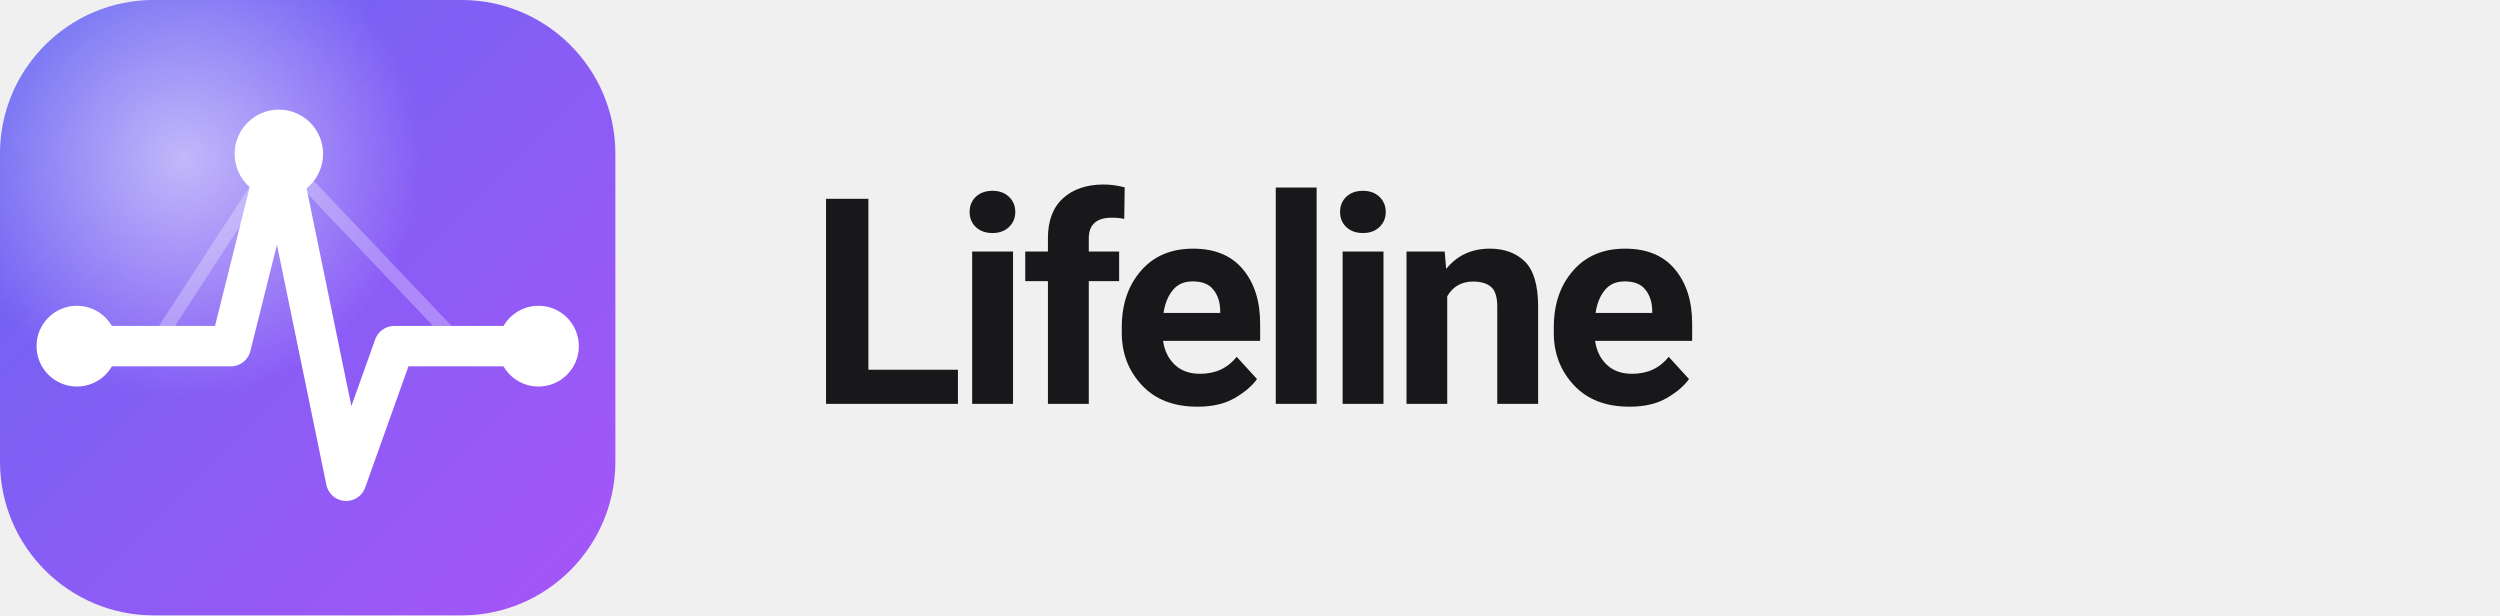
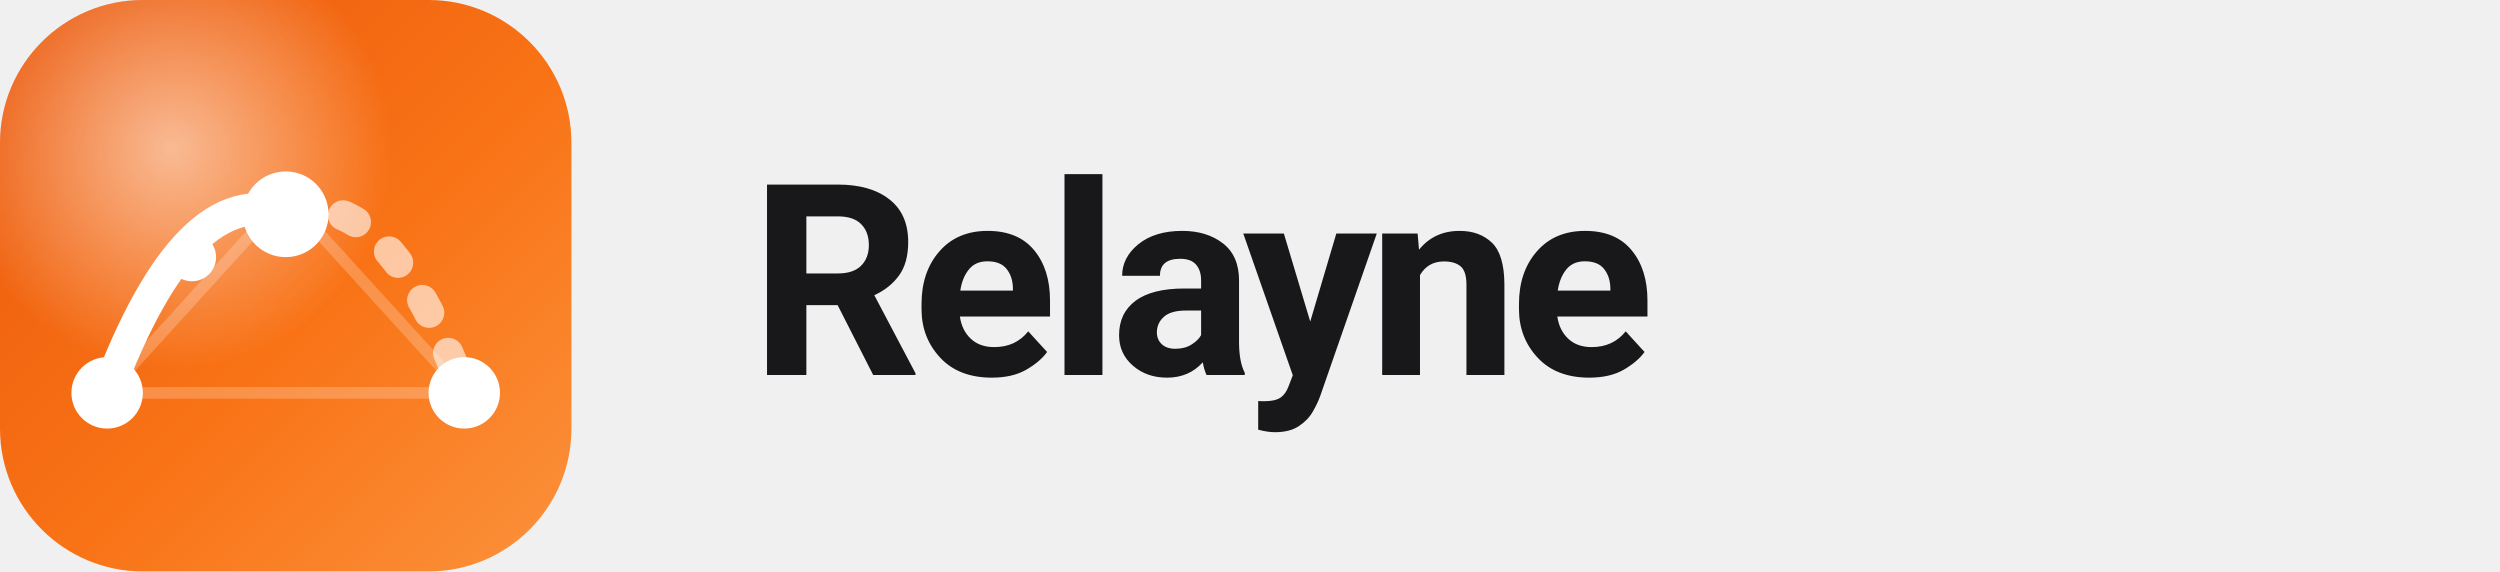
- <svg xmlns="http://www.w3.org/2000/svg" viewBox="0 0 260 64" width="260" height="64" role="img" aria-label="Lifeline">
+ <svg xmlns="http://www.w3.org/2000/svg" viewBox="0 0 280 64" width="280" height="64" role="img" aria-label="Relayne">
  <defs>
    <linearGradient id="llg" x1="0" y1="0" x2="1" y2="1">
-       <stop offset="0" stop-color="#6366f1" />
-       <stop offset=".55" stop-color="#8b5cf6" />
-       <stop offset="1" stop-color="#a855f7" />
+       <stop offset="0" stop-color="#ea580c" />
+       <stop offset=".55" stop-color="#f97316" />
+       <stop offset="1" stop-color="#fb923c" />
    </linearGradient>
    <radialGradient id="llh" cx="30%" cy="26%" r="70%">
      <stop offset="0" stop-color="#ffffff" stop-opacity=".55" />
      <stop offset="55%" stop-color="#ffffff" stop-opacity="0" />
    </radialGradient>
  </defs>
  <rect width="64" height="64" rx="16" fill="url(#llg)" />
  <rect width="64" height="64" rx="16" fill="url(#llh)" />
-   <g stroke="#ffffff" stroke-width="1.4" opacity=".28" stroke-linecap="round">
-     <path d="M16 36 L29 16" />
-     <path d="M29 16 L48 36" />
+   <g stroke="#ffffff" stroke-width="1.3" opacity=".22" stroke-linecap="round">
+     <path d="M12 44 L32 22" />
+     <path d="M32 22 L52 44" />
+     <path d="M12 44 L52 44" />
  </g>
-   <path d="M8 36 H24 L29 16 L36 50 L41 36 H56" fill="none" stroke="#ffffff" stroke-width="4.2" stroke-linecap="round" stroke-linejoin="round" />
-   <circle cx="8" cy="36" r="4.2" fill="#ffffff" />
-   <circle cx="56" cy="36" r="4.2" fill="#ffffff" />
-   <circle cx="29" cy="16" r="4.6" fill="#ffffff" />
-   <text x="84" y="42" font-family="-apple-system,BlinkMacSystemFont,'Segoe UI',Roboto,Helvetica,Arial,sans-serif" font-size="30" font-weight="700" letter-spacing="-1" fill="#18181b">Lifeline</text>
+   <path d="M12 44 Q21 20 32 24" fill="none" stroke="#ffffff" stroke-width="3.6" stroke-linecap="round" />
+   <path d="M32 24 Q43 20 52 44" fill="none" stroke="#ffffff" stroke-width="3.4" stroke-linecap="round" opacity=".6" stroke-dasharray="1.6 5" />
+   <circle cx="12" cy="44" r="4" fill="#ffffff" />
+   <circle cx="52" cy="44" r="4" fill="#ffffff" />
+   <circle cx="32" cy="24" r="4.8" fill="#ffffff" />
+   <circle cx="21.5" cy="28.8" r="2.7" fill="#ffffff" />
+   <text x="84" y="42" font-family="-apple-system,BlinkMacSystemFont,'Segoe UI',Roboto,Helvetica,Arial,sans-serif" font-size="30" font-weight="700" letter-spacing="-1" fill="#18181b">Relayne</text>
</svg>
